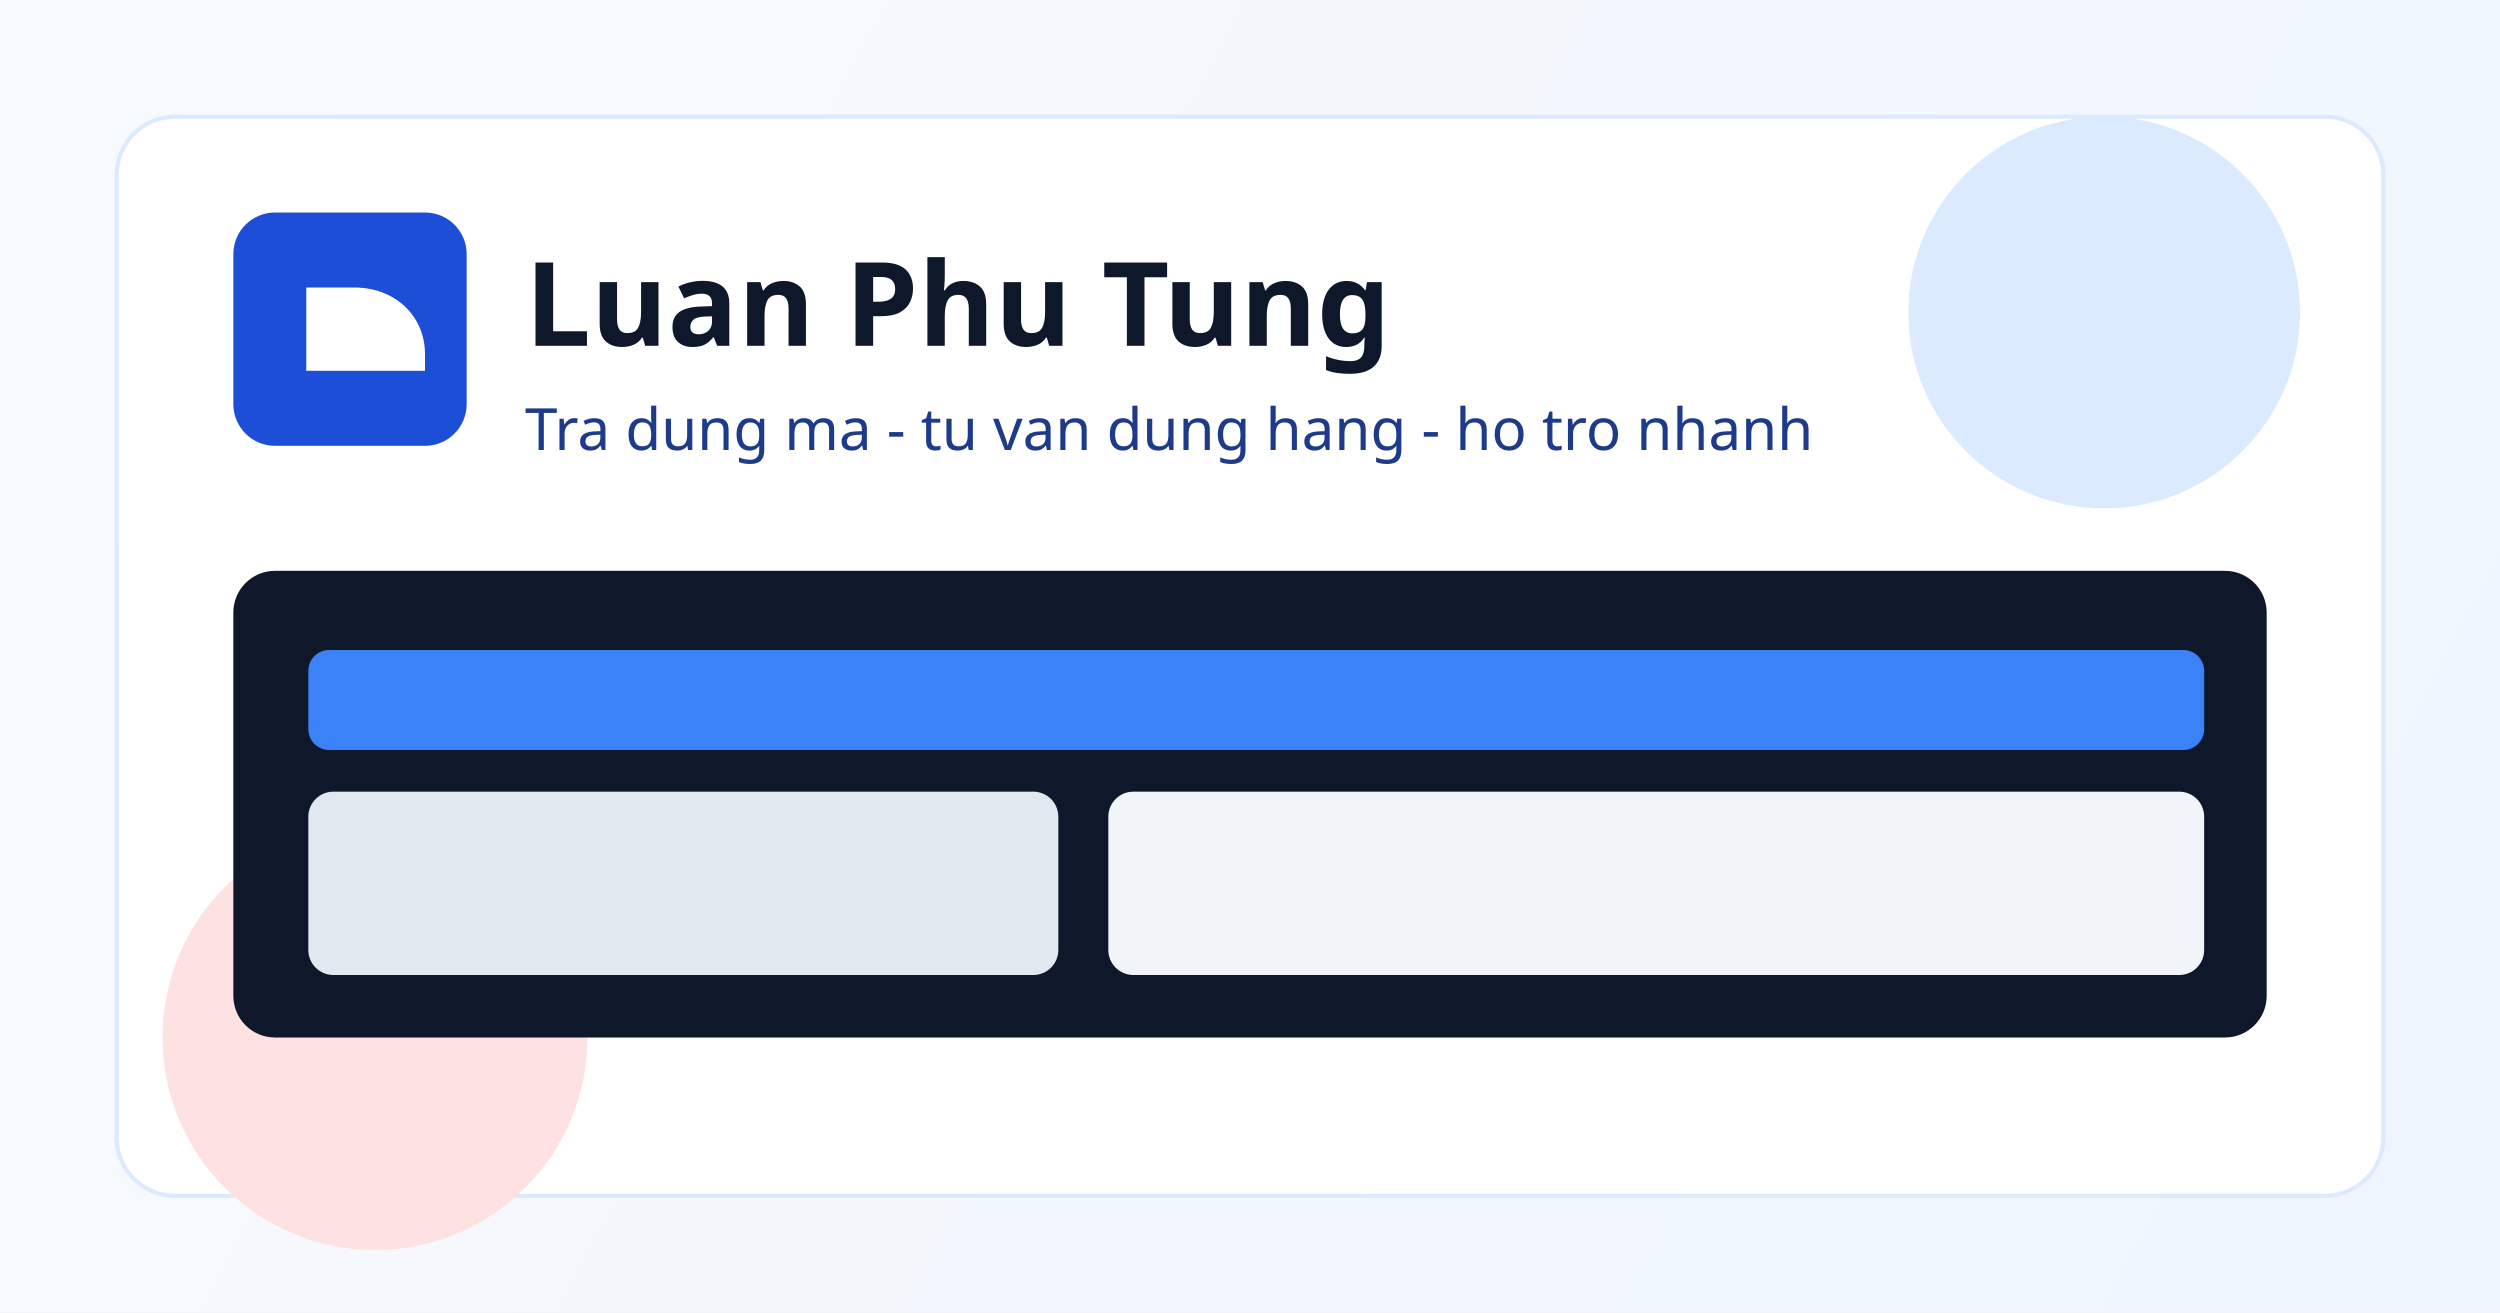
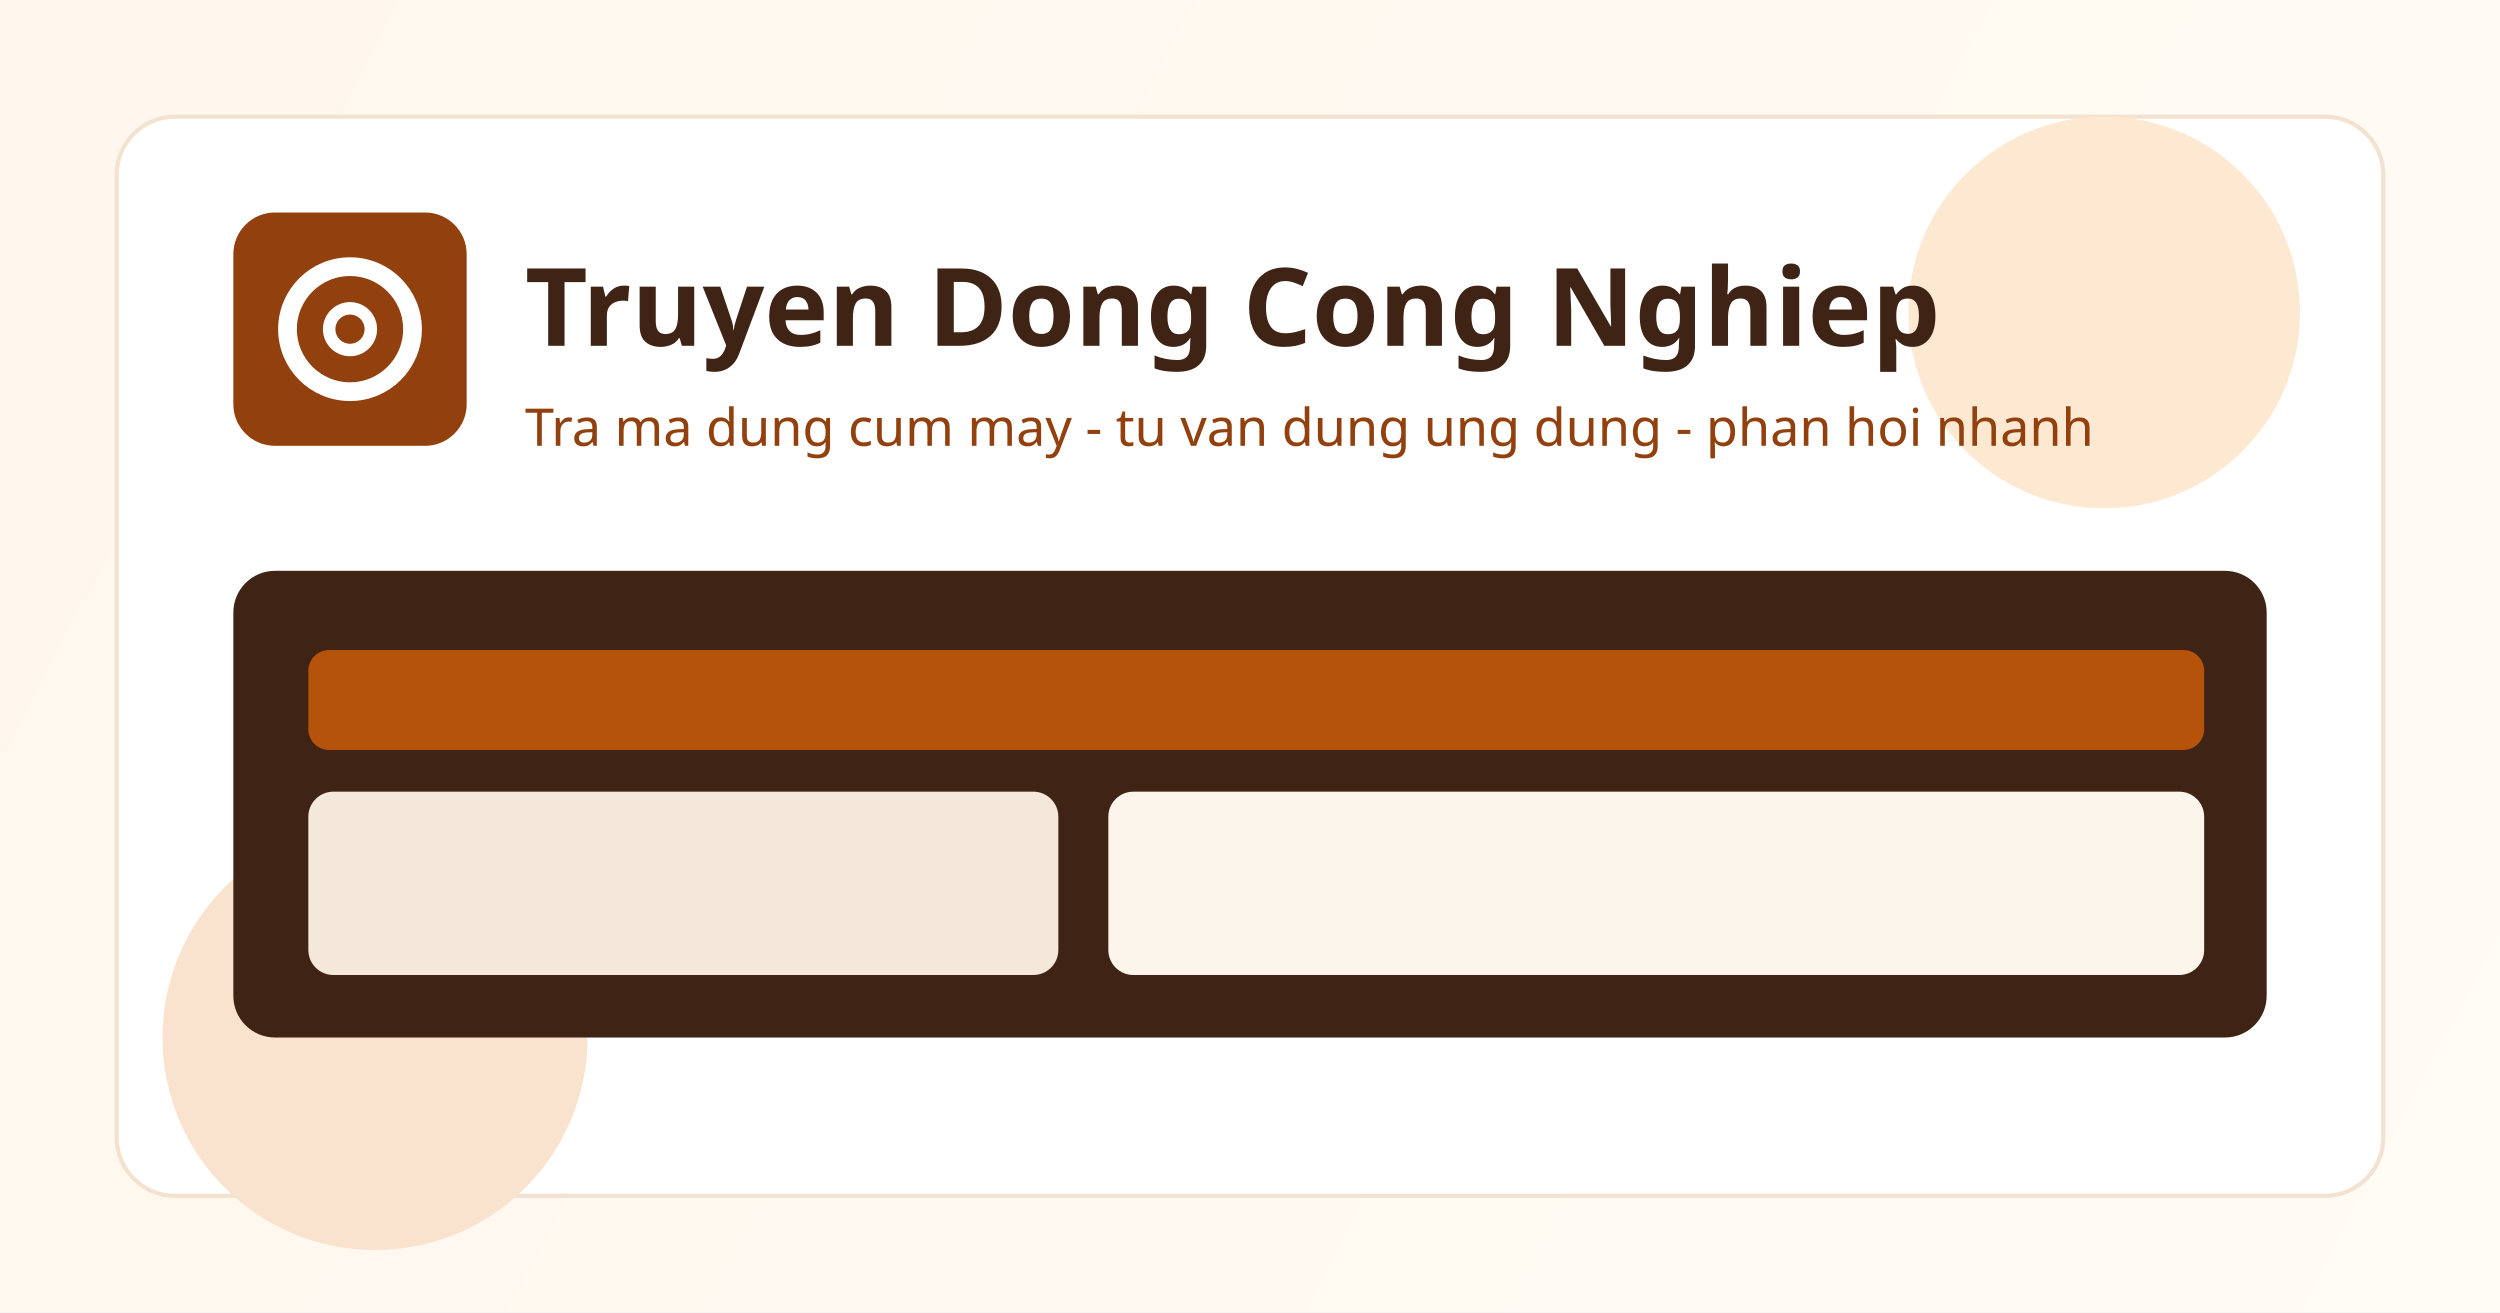
<svg xmlns="http://www.w3.org/2000/svg" width="1200" height="630" viewBox="0 0 1200 630" fill="none">
  <defs>
    <linearGradient id="bg" x1="0" y1="0" x2="1200" y2="630" gradientUnits="userSpaceOnUse">
-       <stop stop-color="#F8FAFC" />
-       <stop offset="1" stop-color="#EFF6FF" />
+       <stop stop-color="#FFF7ED" />
+       <stop offset="1" stop-color="#FFFBF5" />
    </linearGradient>
  </defs>
  <rect width="1200" height="630" fill="url(#bg)" />
-   <rect x="56" y="56" width="1088" height="518" rx="28" fill="#FFFFFF" stroke="#DBEAFE" stroke-width="2" />
-   <circle cx="1010" cy="150" r="94" fill="#DBEAFE" />
-   <circle cx="180" cy="498" r="102" fill="#FEE2E2" />
-   <rect x="112" y="102" width="112" height="112" rx="20" fill="#1D4ED8" />
-   <path d="M147 178V138H170C190 138 204 152 204 170V178H147Z" fill="#FFFFFF" />
-   <text x="252" y="166" fill="#0F172A" font-size="56" font-family="sans-serif" font-weight="700">Luan Phu Tung</text>
-   <text x="252" y="216" fill="#1E3A8A" font-size="28" font-family="sans-serif" font-weight="500">Tra dung ma - tu van dung hang - ho tro nhanh</text>
-   <rect x="112" y="274" width="976" height="224" rx="20" fill="#0F172A" />
-   <rect x="148" y="312" width="910" height="48" rx="10" fill="#3B82F6" />
-   <rect x="148" y="380" width="360" height="88" rx="12" fill="#E2E8F0" />
-   <rect x="532" y="380" width="526" height="88" rx="12" fill="#F1F5F9" />
+   <rect x="56" y="56" width="1088" height="518" rx="28" fill="#FFFFFF" stroke="#F3E2CF" stroke-width="2" />
+   <circle cx="1010" cy="150" r="94" fill="#FDE9D2" />
+   <circle cx="180" cy="498" r="102" fill="#FAE3CE" />
+   <rect x="112" y="102" width="112" height="112" rx="20" fill="#92400E" />
+   <circle cx="168" cy="158" r="30" stroke="#FFFFFF" stroke-width="9" />
+   <circle cx="168" cy="158" r="10" stroke="#FFFFFF" stroke-width="6" />
+   <text x="252" y="166" fill="#3F2416" font-size="52" font-family="sans-serif" font-weight="700">Truyen Dong Cong Nghiep</text>
+   <text x="252" y="214" fill="#92400E" font-size="25" font-family="sans-serif" font-weight="500">Tra ma dung cum may - tu van dung ung dung - phan hoi nhanh</text>
+   <rect x="112" y="274" width="976" height="224" rx="20" fill="#3F2416" />
+   <rect x="148" y="312" width="910" height="48" rx="10" fill="#B45309" />
+   <rect x="148" y="380" width="360" height="88" rx="12" fill="#F3E8D9" />
+   <rect x="532" y="380" width="526" height="88" rx="12" fill="#FBF5EC" />
</svg>
